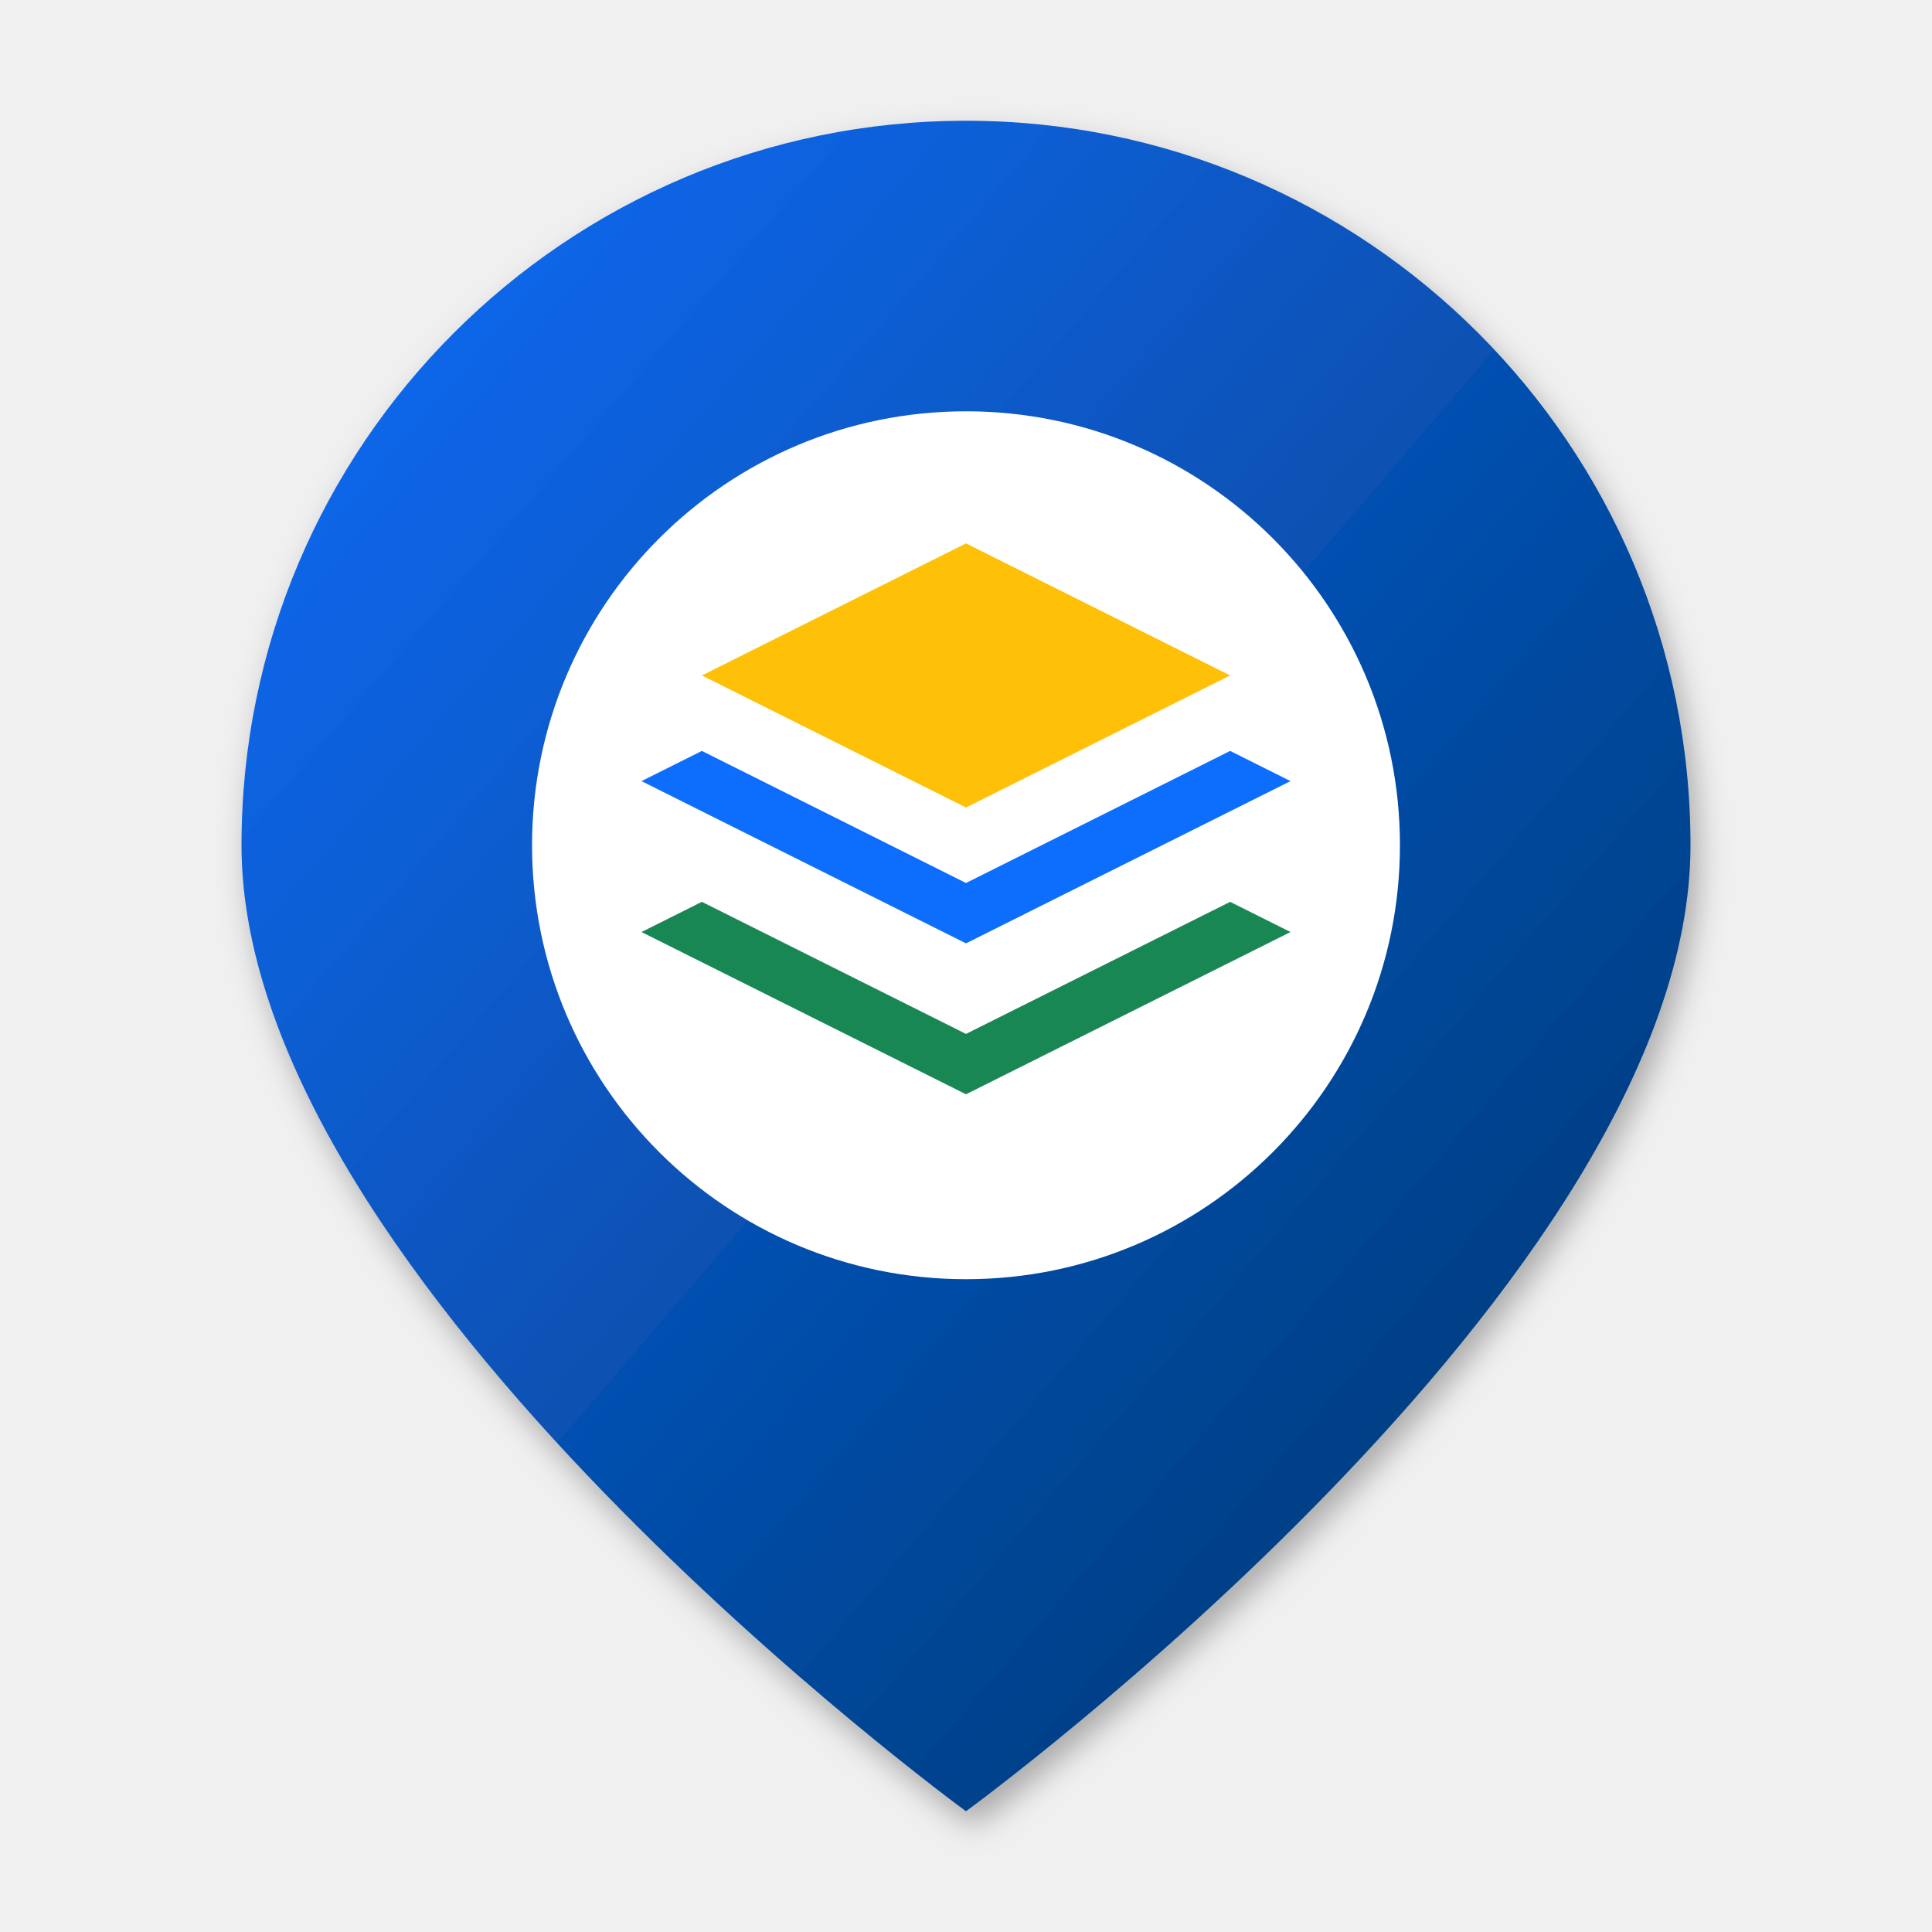
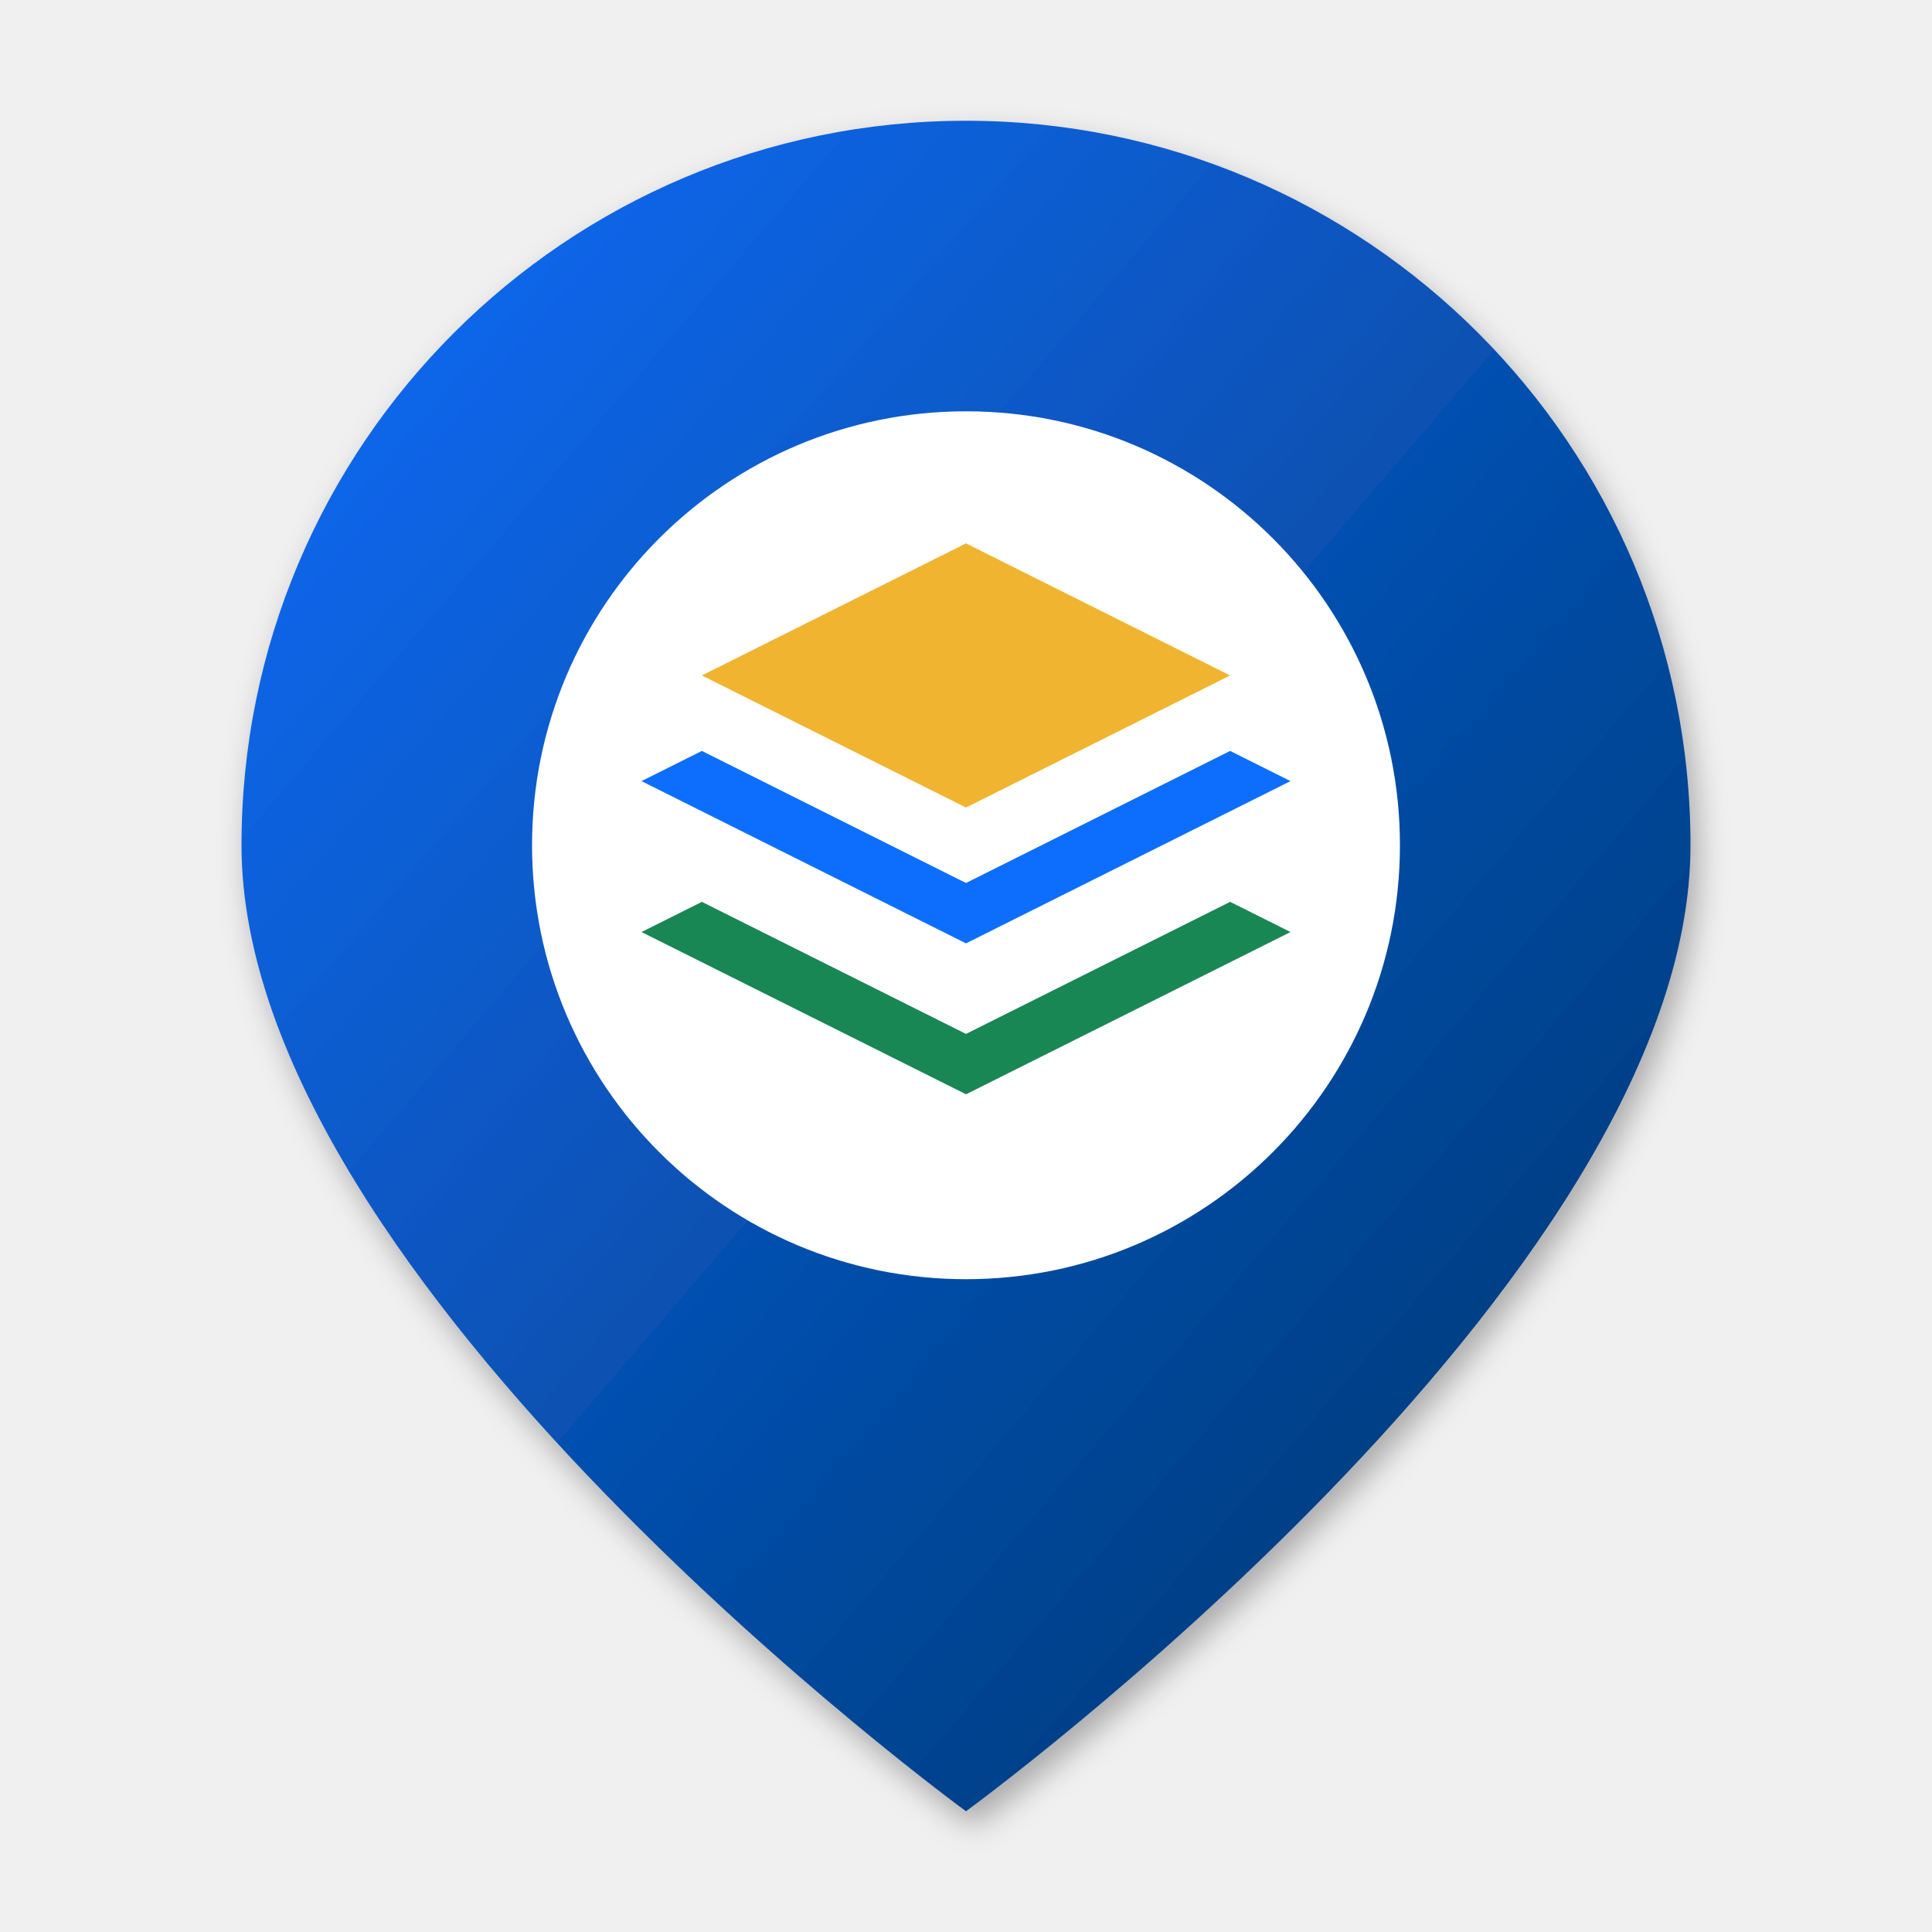
<svg xmlns="http://www.w3.org/2000/svg" width="512" height="512" viewBox="0 0 512 512">
  <defs>
    <linearGradient id="grad" x1="0%" y1="0%" x2="100%" y2="100%">
      <stop offset="0%" style="stop-color:#0d6efd;stop-opacity:1" />
      <stop offset="100%" style="stop-color:#003366;stop-opacity:1" />
    </linearGradient>
    <filter id="shadow" x="-20%" y="-20%" width="140%" height="140%">
      <feDropShadow dx="2" dy="4" stdDeviation="4" flood-opacity="0.3" />
    </filter>
  </defs>
  <path d="M256 32 C150 32 64 118 64 224 C64 340 256 480 256 480 C256 480 448 340 448 224 C448 118 362 32 256 32 Z" fill="url(#grad)" filter="url(#shadow)" />
  <circle cx="256" cy="224" r="115" fill="white" />
  <g transform="translate(0, -10)">
-     <path d="M256 154 L186 189 L256 224 L326 189 Z" fill="#ffc107" />
+     <path d="M256 154 L186 189 L256 224 L326 189 Z" fill="#f1b430" />
    <path d="M186 209 L170 217 L256 260 L342 217 L326 209 L256 244 Z" fill="#0d6efd" />
    <path d="M186 249 L170 257 L256 300 L342 257 L326 249 L256 284 Z" fill="#198754" />
  </g>
</svg>
